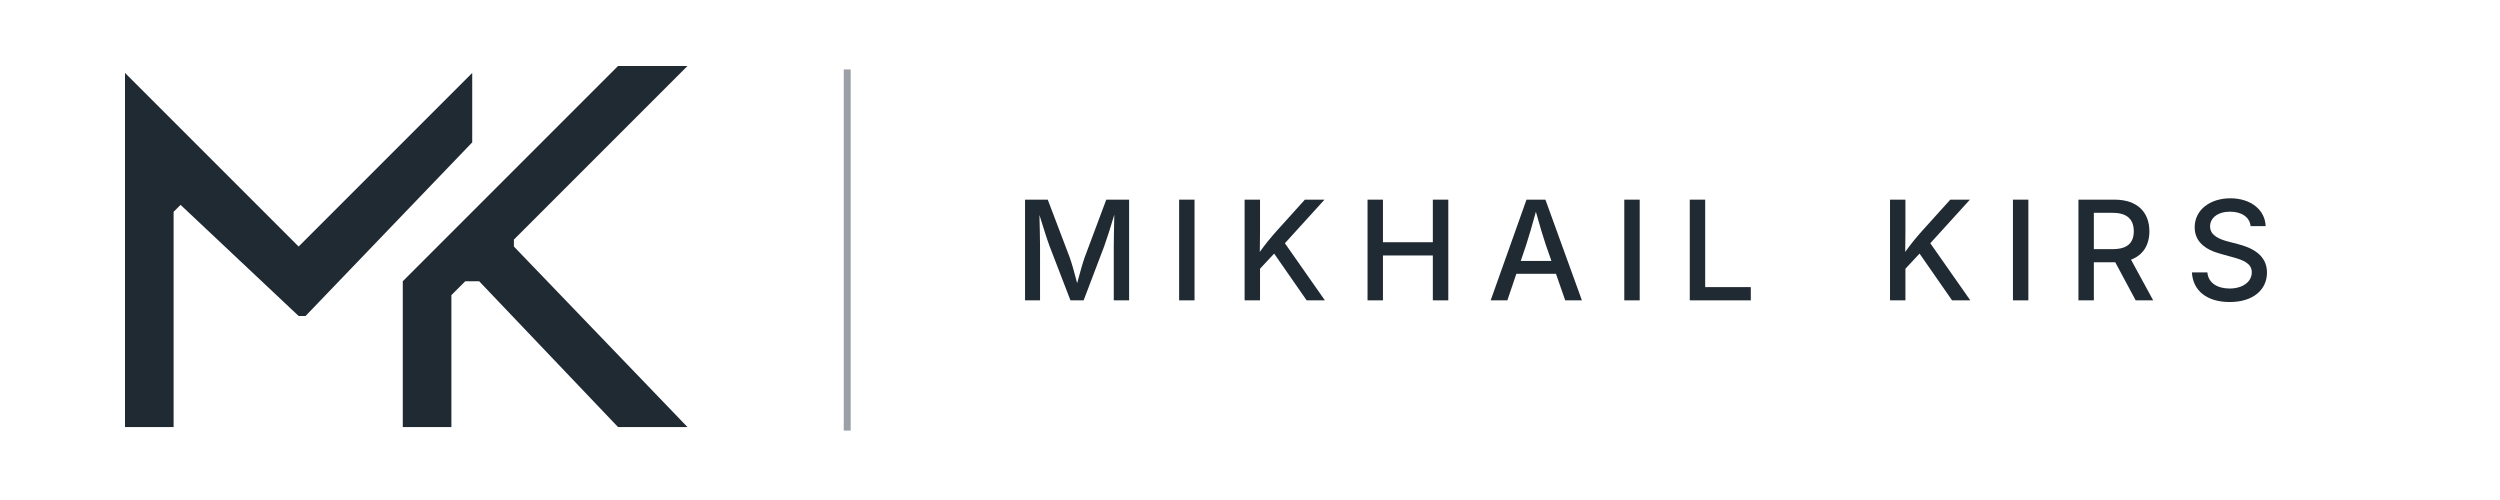
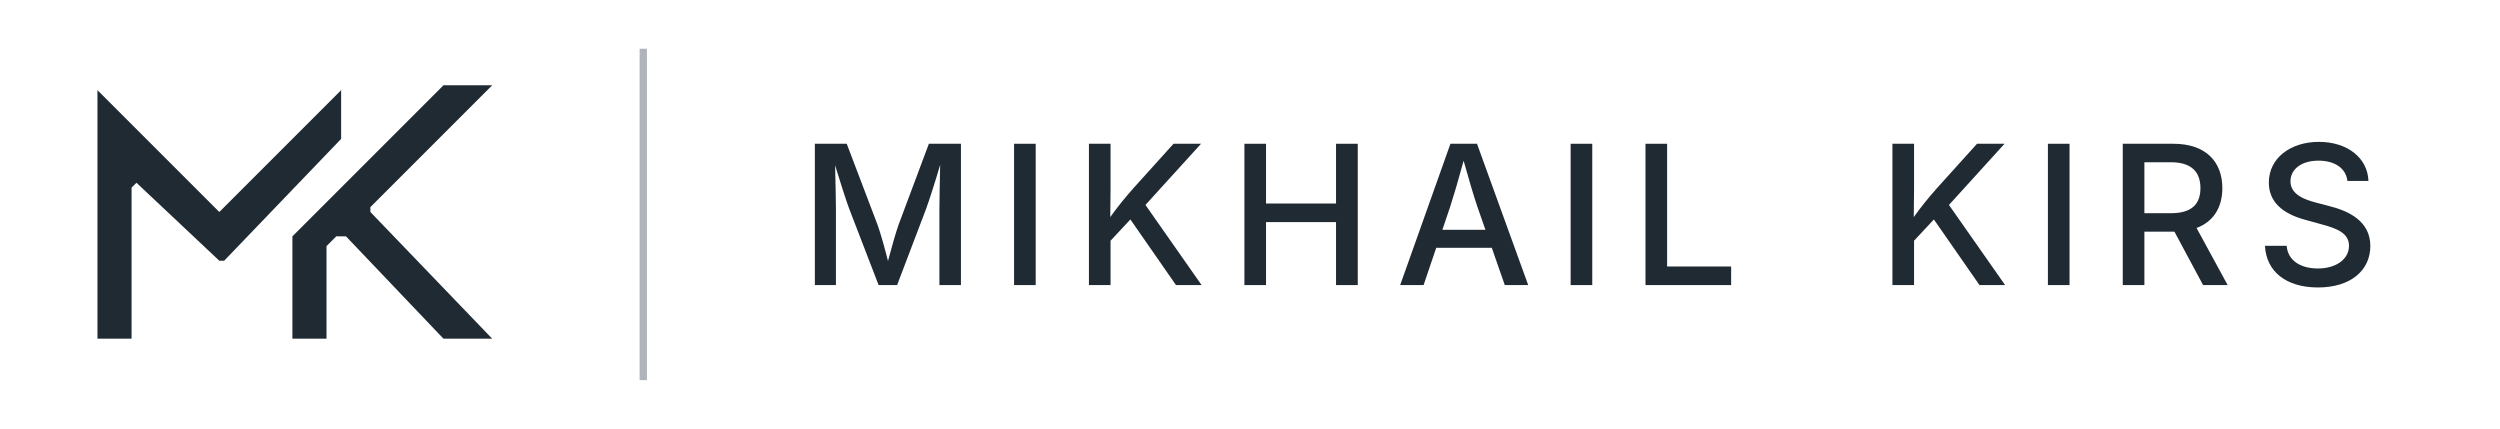
- <svg xmlns="http://www.w3.org/2000/svg" viewBox="0 0 360 72" role="img" aria-label="Mikhail Kirs" shape-rendering="geometricPrecision">
-   <g fill="#202A33" transform="translate(18 9.5)">
+ <svg xmlns="http://www.w3.org/2000/svg" viewBox="0 0 513 88" role="img" aria-label="Mikhail Kirs" shape-rendering="geometricPrecision">
+   <g fill="#202A33" transform="translate(20 17.5)">
    <path d="M50 1 L25 26 L0 1 L0 52 L7 52 L7 21 L8 20 L25 36 L26 36 L50 11 Z" />
    <path d="M81 0 L71 0 L40 31 L40 52 L47 52 L47 33 L49 31 L51 31 L71 52 L81 52 L56 26 L56 25 Z" />
  </g>
-   <line x1="122" y1="10" x2="122" y2="62" stroke="#9AA0A5" stroke-width="1" />
+   <line x1="132" y1="10" x2="132" y2="78" stroke="#AEB4B9" stroke-width="1.5" />
  <g fill="#202A33">
-     <path d="M147.606 43.25H149.766V35.445C149.766 34.336 149.717 32.477 149.679 30.959C150.233 32.75 150.807 34.569 151.138 35.445L154.145 43.25H156.043L159.011 35.445C159.342 34.54 159.945 32.672 160.461 30.91C160.432 32.526 160.383 34.375 160.383 35.445V43.25H162.592V28.75H159.303L156.189 37.07C155.907 37.868 155.449 39.484 155.109 40.778C154.778 39.455 154.32 37.849 154.038 37.07L150.876 28.75H147.606Z" />
-     <path d="M172.013 28.75H169.794V43.25H172.013Z" />
-     <path d="M179.224 43.25H181.443V38.696L183.477 36.516L188.158 43.25H190.785L185.024 35.027L190.727 28.75H187.905L183.837 33.256C182.912 34.297 182.153 35.231 181.414 36.272L181.443 33.382V28.75H179.224Z" />
-     <path d="M196.926 43.25H199.145V36.788H206.327V43.25H208.555V28.75H206.327V34.881H199.145V28.75H196.926Z" />
-     <path d="M214.657 43.25H217.061L218.355 39.426H224.058L225.391 43.25H227.795L222.54 28.75H219.815ZM218.988 37.577 219.796 35.183C220.156 34.073 220.603 32.565 221.168 30.492C221.742 32.545 222.18 34.024 222.569 35.183L223.406 37.577Z" />
-     <path d="M236.116 28.75H233.897V43.25H236.116Z" />
-     <path d="M243.327 43.25H252.115V41.343H245.546V28.75H243.327Z" />
-     <path d="M272.163 43.25H274.382V38.696L276.415 36.516L281.096 43.25H283.724L277.963 35.027L283.665 28.75H280.843L276.776 33.256C275.851 34.297 275.092 35.231 274.352 36.272L274.382 33.382V28.75H272.163Z" />
-     <path d="M292.084 28.75H289.865V43.25H292.084Z" />
-     <path d="M299.295 43.25H301.514V37.771H304.472C304.511 37.771 304.56 37.771 304.599 37.771L307.538 43.25H310.058L306.866 37.392C308.628 36.73 309.513 35.251 309.513 33.304C309.513 30.628 307.849 28.75 304.492 28.75H299.295ZM301.514 35.873V30.648H304.239C306.38 30.648 307.265 31.669 307.265 33.304C307.265 34.93 306.38 35.873 304.258 35.873Z" />
-     <path d="M321.075 43.493C324.481 43.493 326.446 41.703 326.446 39.241C326.446 36.623 324.121 35.63 322.272 35.153L320.86 34.784C319.751 34.492 318.252 33.976 318.252 32.604C318.252 31.378 319.362 30.482 321.123 30.482C322.768 30.482 323.945 31.241 324.091 32.565H326.252C326.184 30.258 324.15 28.555 321.172 28.555C318.252 28.555 316.034 30.219 316.034 32.73C316.034 34.715 317.435 35.932 319.809 36.564L321.503 37.032C323.06 37.45 324.257 37.946 324.257 39.211C324.257 40.613 322.904 41.547 321.065 41.547C319.391 41.547 317.99 40.807 317.863 39.221H315.635C315.771 41.868 317.814 43.493 321.075 43.493Z" />
+     <path d="M167.211 58.5H171.532V42.891C171.532 40.672 171.435 36.954 171.357 33.918C172.466 37.499 173.615 41.139 174.277 42.891L180.291 58.5H184.086L190.022 42.891C190.684 41.081 191.891 37.344 192.922 33.821C192.864 37.052 192.766 40.75 192.766 42.891V58.5H197.185V29.5H190.606L184.378 46.141C183.813 47.737 182.899 50.968 182.217 53.556C181.556 50.909 180.641 47.698 180.077 46.141L173.751 29.5H167.211Z" />
+     <path d="M212.526 29.5H208.088V58.5H212.526Z" />
+     <path d="M223.448 58.5H227.886V49.391L231.954 45.032L241.315 58.5H246.57L235.048 42.054L246.454 29.5H240.809L232.674 38.511C230.825 40.594 229.307 42.462 227.828 44.545L227.886 38.764V29.5H223.448Z" />
+     <path d="M255.352 58.5H259.79V45.577H274.154V58.5H278.611V29.5H274.154V41.762H259.79V29.5H255.352Z" />
+     <path d="M287.315 58.5H292.122L294.711 50.851H306.116L308.783 58.5H313.59L303.08 29.5H297.63ZM295.976 47.153 297.591 42.365C298.311 40.146 299.207 37.13 300.336 32.984C301.484 37.091 302.36 40.049 303.138 42.365L304.812 47.153Z" />
+     <path d="M326.732 29.5H322.294V58.5H326.732Z" />
+     <path d="M337.654 58.5H355.23V54.685H342.092V29.5H337.654Z" />
+     <path d="M388.326 58.5H392.763V49.391L396.831 45.032L406.193 58.5H411.448L399.926 42.054L411.331 29.5H405.687L397.551 38.511C395.702 40.594 394.184 42.462 392.705 44.545L392.763 38.764V29.5H388.326Z" />
+     <path d="M424.667 29.5H420.23V58.5H424.667Z" />
+     <path d="M435.59 58.5H440.028V47.542H445.944C446.022 47.542 446.12 47.542 446.197 47.542L452.075 58.5H457.116L450.732 46.783C454.255 45.46 456.026 42.501 456.026 38.609C456.026 33.256 452.698 29.5 445.983 29.5H435.59ZM440.028 43.747V33.295H445.477C449.759 33.295 451.53 35.339 451.53 38.609C451.53 41.859 449.759 43.747 445.516 43.747Z" />
+     <path d="M475.649 58.987C482.461 58.987 486.393 55.405 486.393 50.481C486.393 45.246 481.741 43.26 478.043 42.307L475.221 41.567C473.002 40.983 470.005 39.952 470.005 37.207C470.005 34.755 472.224 32.964 475.746 32.964C479.036 32.964 481.391 34.483 481.683 37.13H486.003C485.867 32.517 481.799 29.111 475.844 29.111C470.005 29.111 465.567 32.439 465.567 37.46C465.567 41.431 468.37 43.864 473.119 45.129L476.505 46.063C479.62 46.9 482.014 47.893 482.014 50.423C482.014 53.226 479.308 55.094 475.63 55.094C472.282 55.094 469.479 53.615 469.226 50.442H464.769C465.042 55.736 469.129 58.987 475.649 58.987Z" />
  </g>
</svg>
